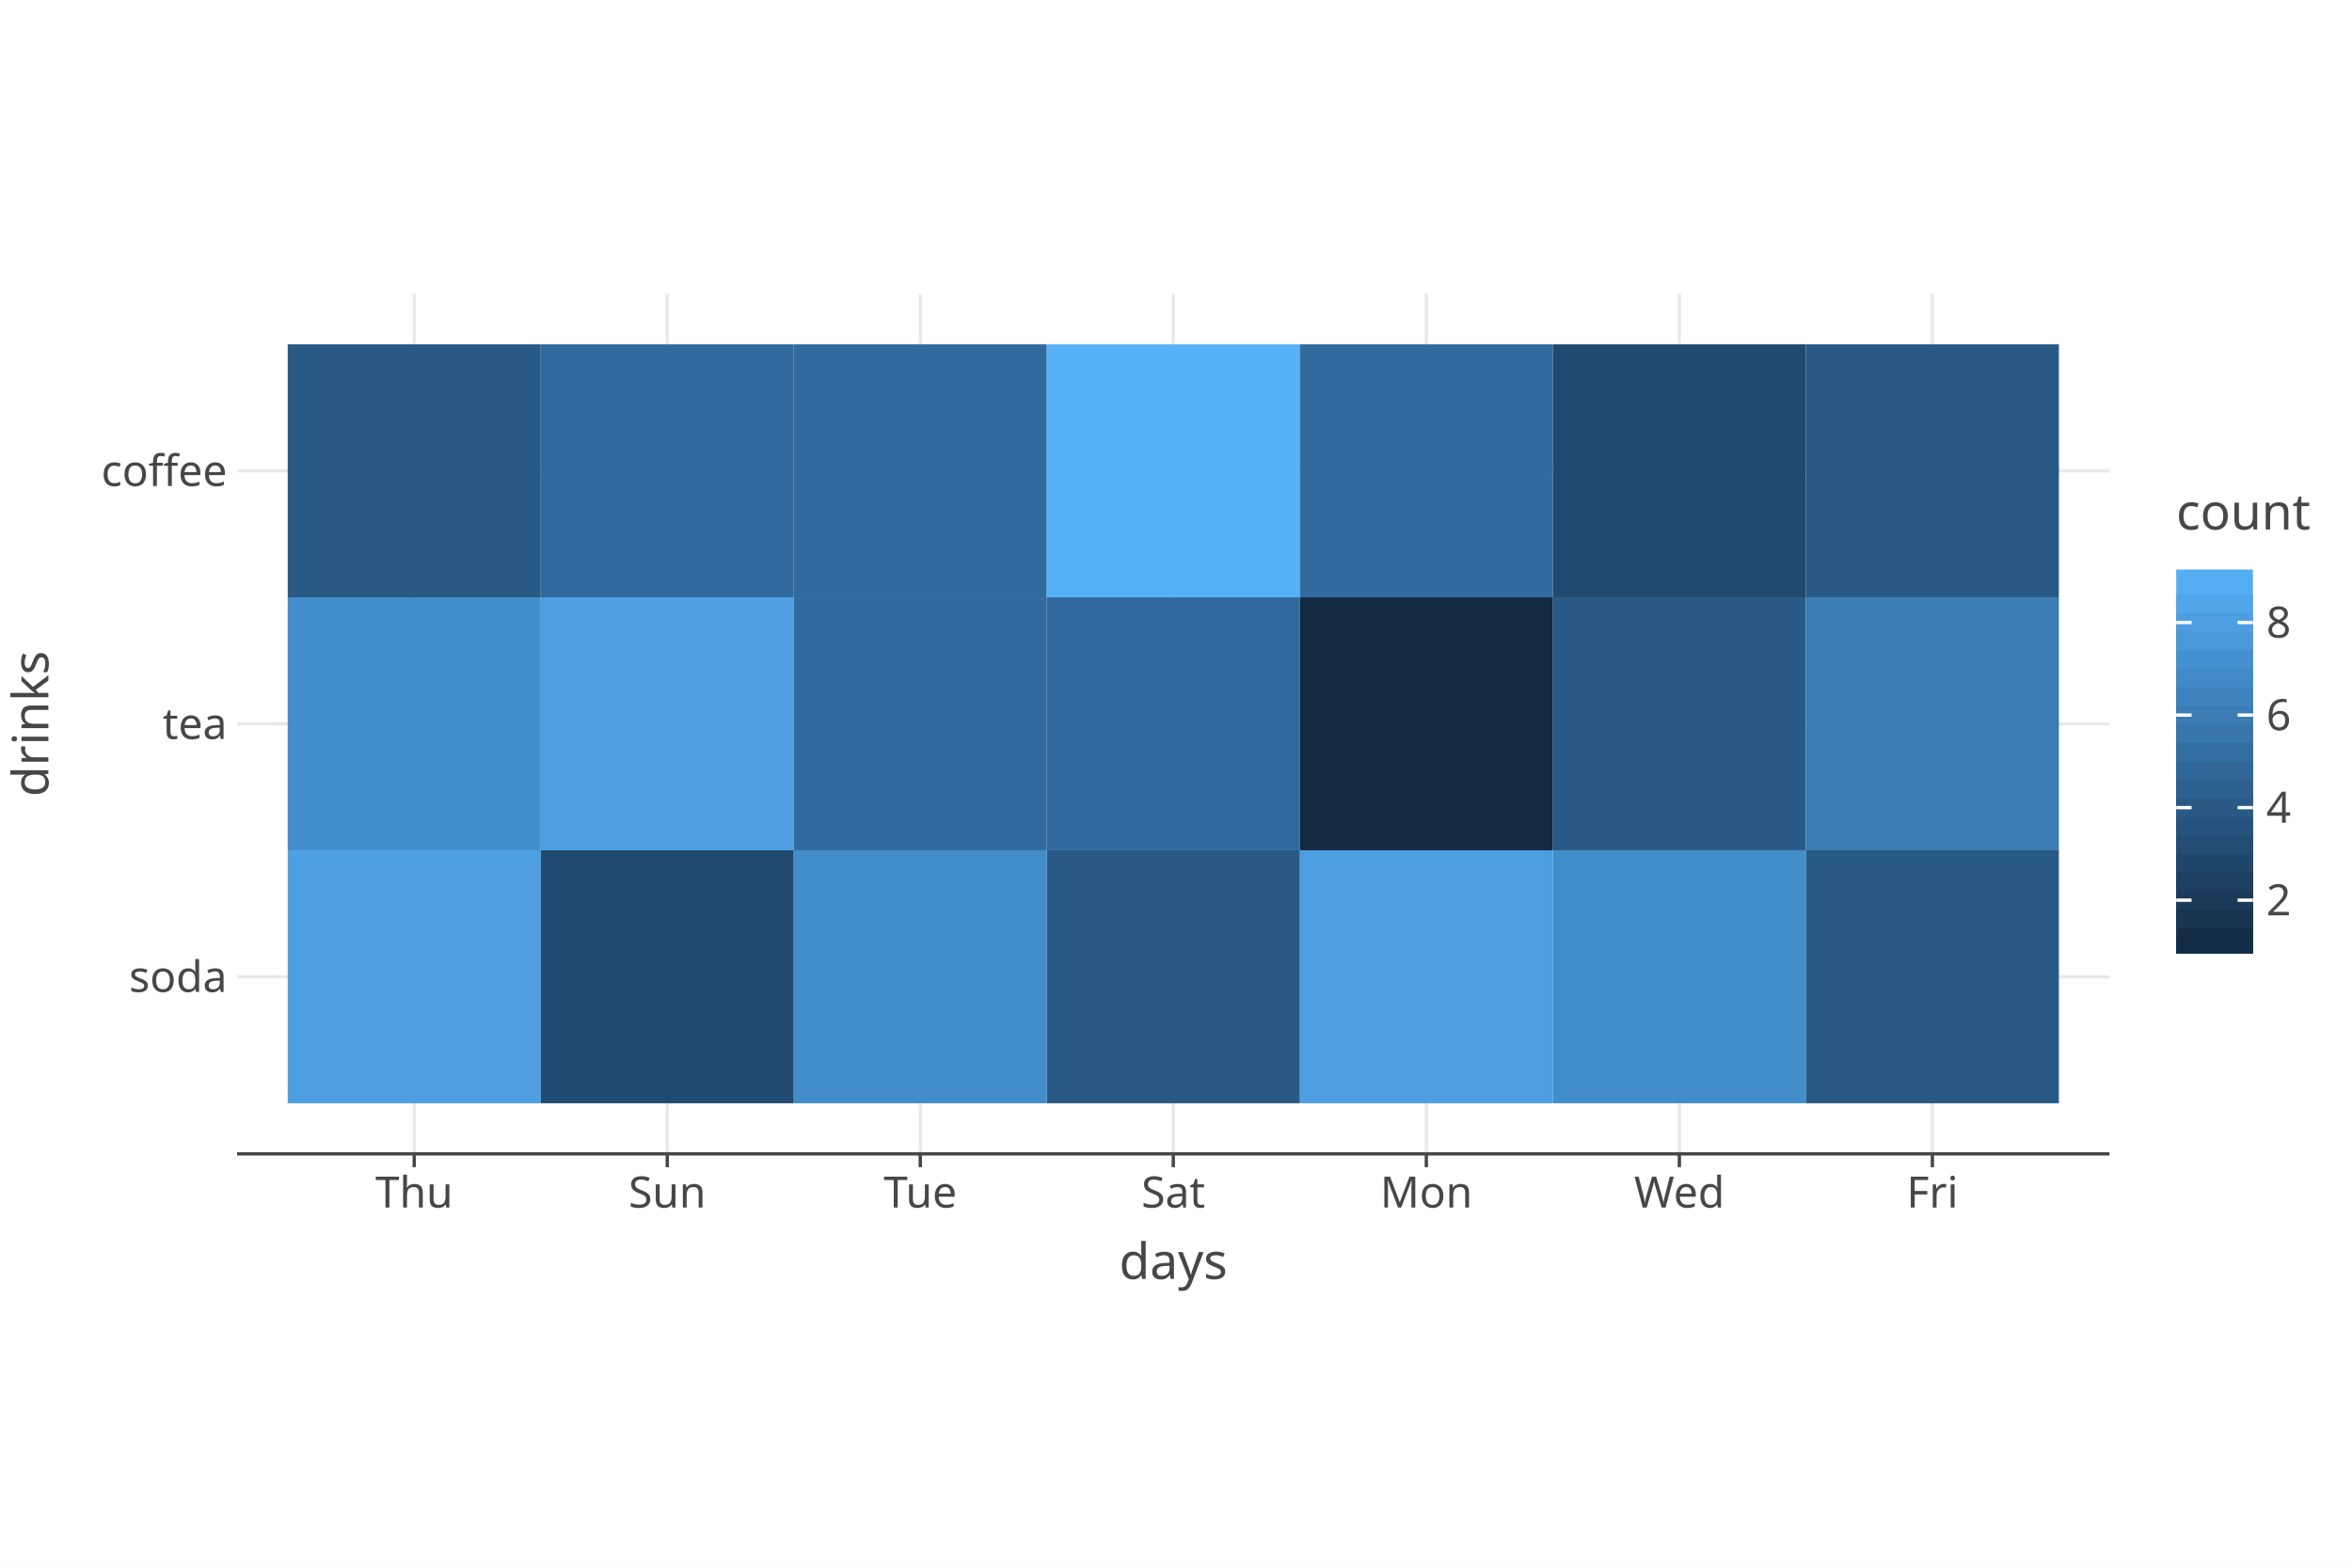
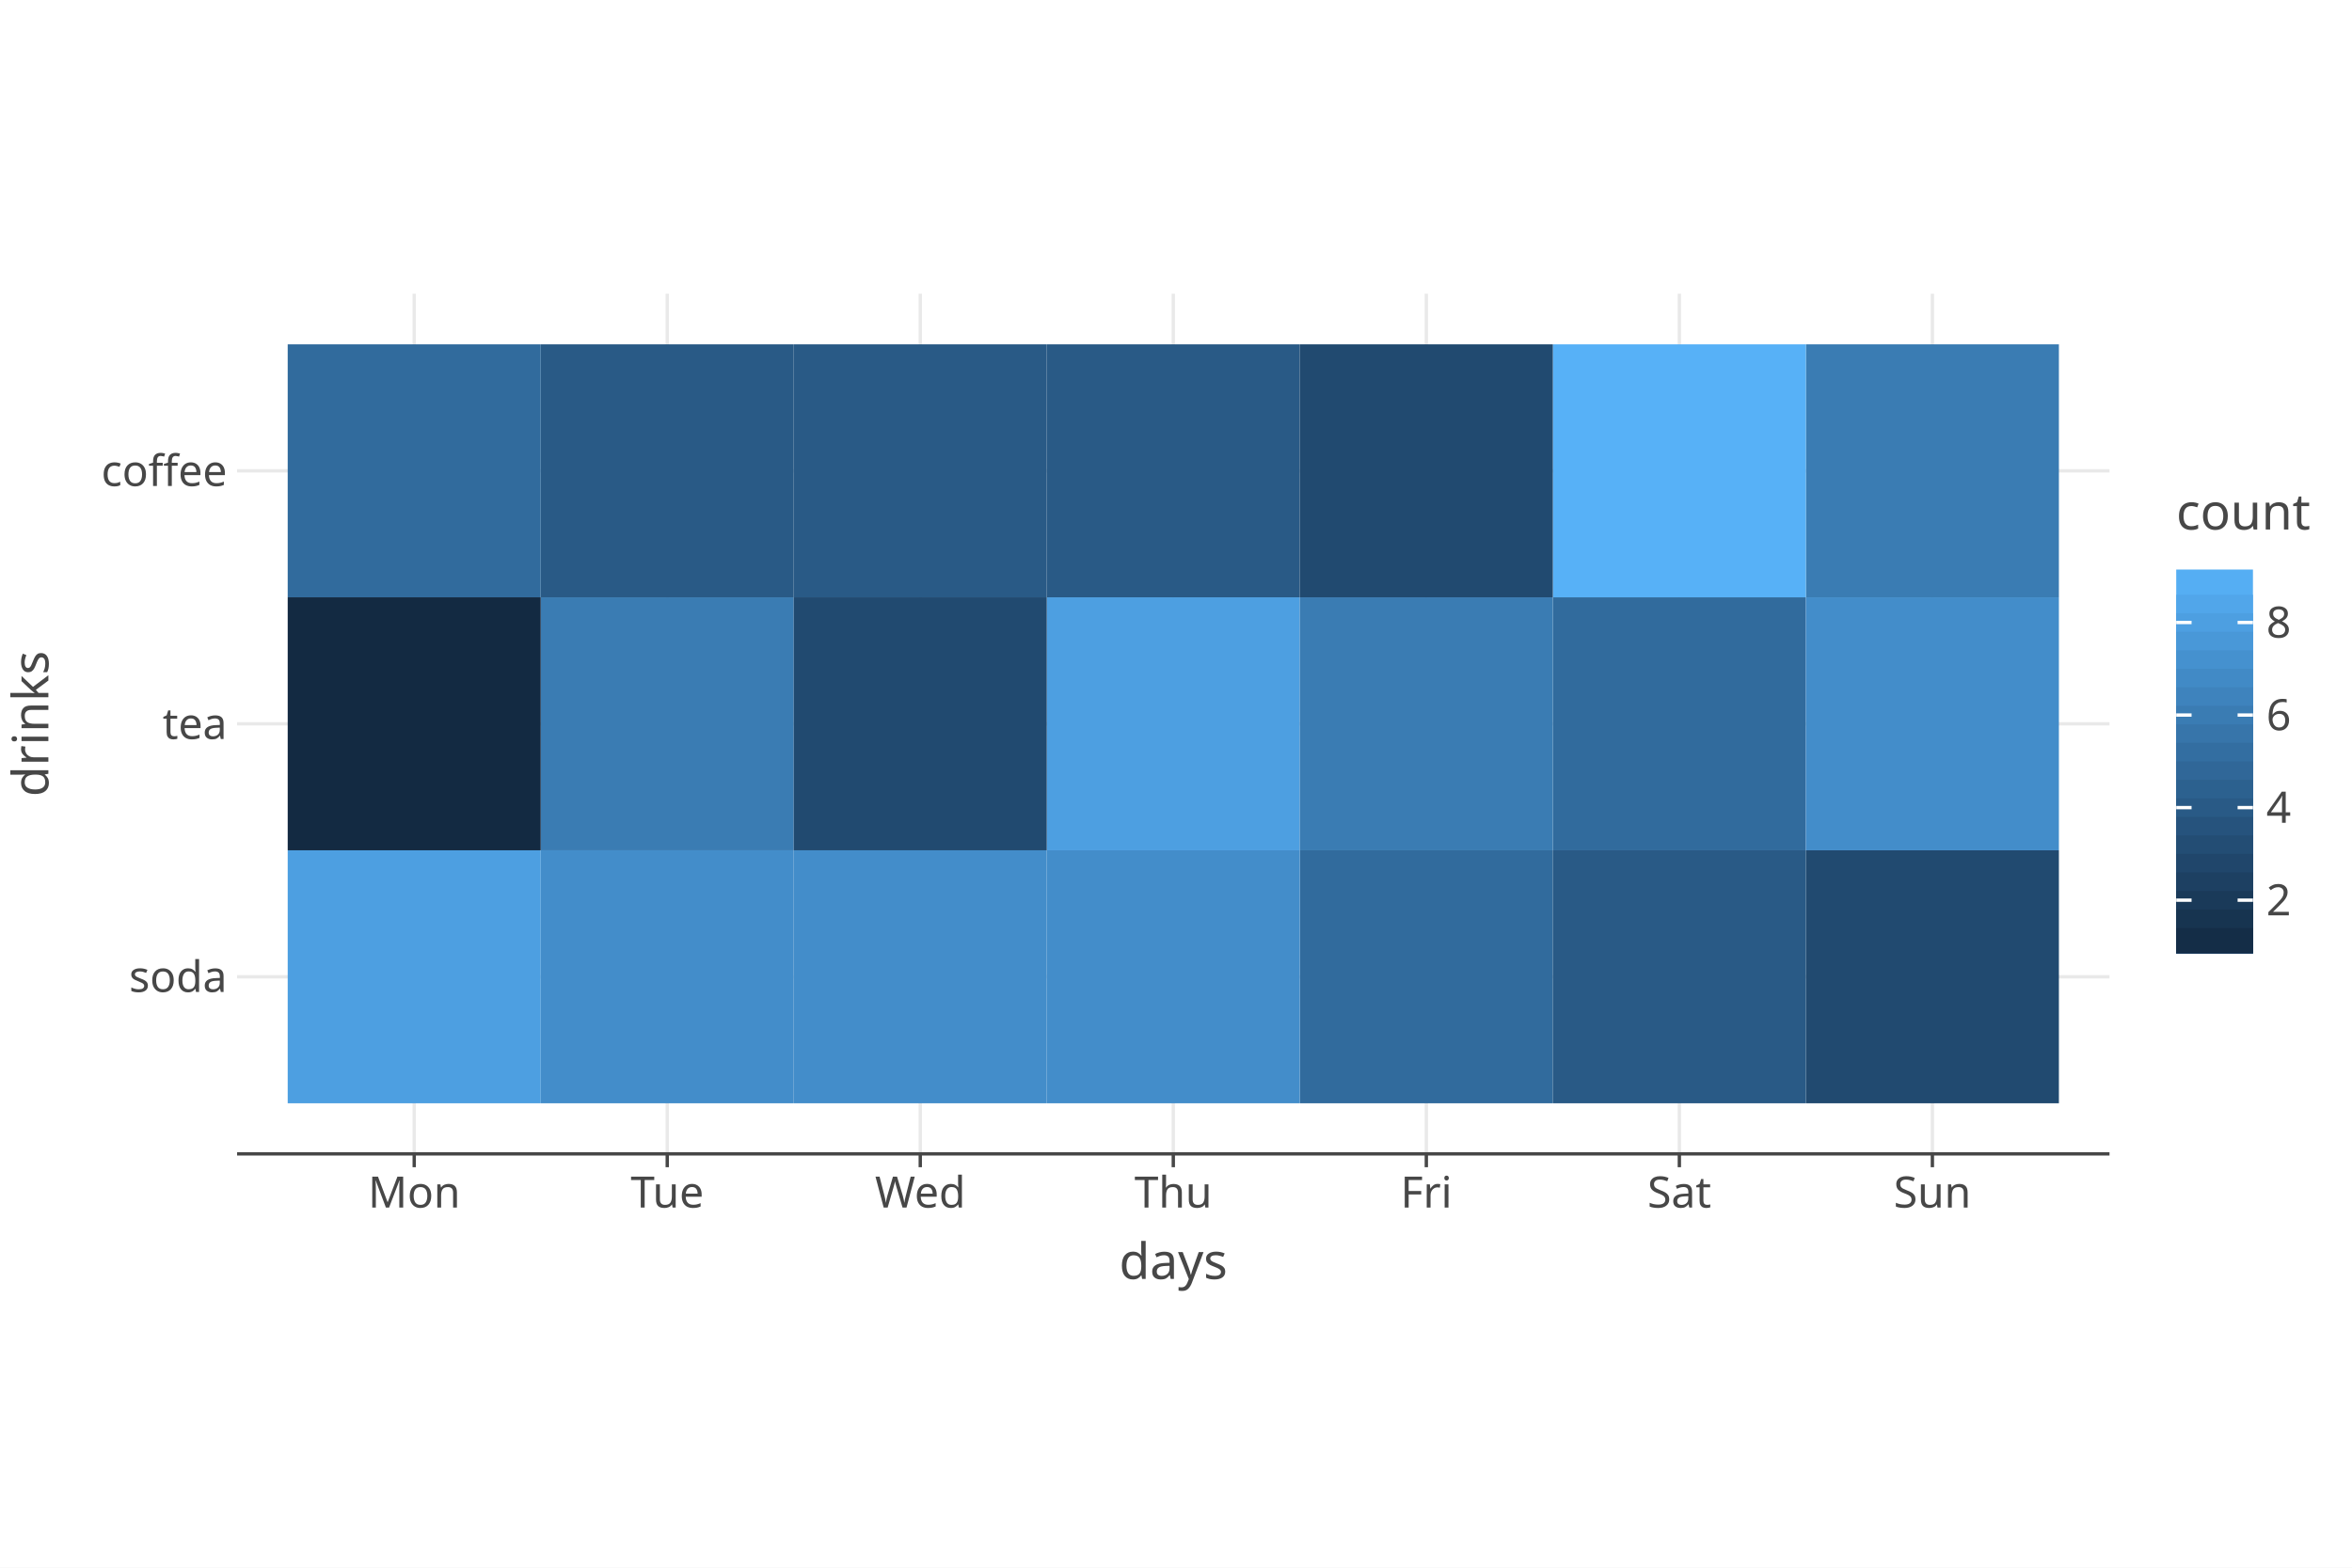
<svg xmlns="http://www.w3.org/2000/svg" class="plt-container" width="705.0" height="470.0">
  <style type="text/css">
  .plt-container {
   font-family: Lucida Grande, sans-serif;
   user-select: none;
   -webkit-user-select: none;
   -moz-user-select: none;
   -ms-user-select: none;
}
text {
   text-rendering: optimizeLegibility;
}
#xXxprefixXx0 .plot-title {
   fill: #474747;
   font-family: Lucida Grande, sans-serif;
   font-size: 16.0px;
   font-weight: normal;
   font-style: normal;   
}
#xXxprefixXx0 .plot-subtitle {
   fill: #474747;
   font-family: Lucida Grande, sans-serif;
   font-size: 15.0px;
   font-weight: normal;
   font-style: normal;   
}
#xXxprefixXx0 .plot-caption {
   fill: #474747;
   font-family: Lucida Grande, sans-serif;
   font-size: 13.0px;
   font-weight: normal;
   font-style: normal;   
}
#xXxprefixXx0 .legend-title {
   fill: #474747;
   font-family: Lucida Grande, sans-serif;
   font-size: 15.0px;
   font-weight: normal;
   font-style: normal;   
}
#xXxprefixXx0 .legend-item {
   fill: #474747;
   font-family: Lucida Grande, sans-serif;
   font-size: 13.0px;
   font-weight: normal;
   font-style: normal;   
}
#xXxprefixXx0 .axis-title-x {
   fill: #474747;
   font-family: Lucida Grande, sans-serif;
   font-size: 15.0px;
   font-weight: normal;
   font-style: normal;   
}
#xXxprefixXx0 .axis-text-x {
   fill: #474747;
   font-family: Lucida Grande, sans-serif;
   font-size: 13.0px;
   font-weight: normal;
   font-style: normal;   
}
#xXxprefixXx2 .axis-tooltip-text-x {
   fill: #ffffff;
   font-family: Lucida Grande, sans-serif;
   font-size: 13.0px;
   font-weight: normal;
   font-style: normal;   
}
#xXxprefixXx0 .axis-title-y {
   fill: #474747;
   font-family: Lucida Grande, sans-serif;
   font-size: 15.0px;
   font-weight: normal;
   font-style: normal;   
}
#xXxprefixXx0 .axis-text-y {
   fill: #474747;
   font-family: Lucida Grande, sans-serif;
   font-size: 13.0px;
   font-weight: normal;
   font-style: normal;   
}
#xXxprefixXx2 .axis-tooltip-text-y {
   fill: #ffffff;
   font-family: Lucida Grande, sans-serif;
   font-size: 13.0px;
   font-weight: normal;
   font-style: normal;   
}
#xXxprefixXx0 .facet-strip-text-x {
   fill: #474747;
   font-family: Lucida Grande, sans-serif;
   font-size: 13.0px;
   font-weight: normal;
   font-style: normal;   
}
#xXxprefixXx0 .facet-strip-text-y {
   fill: #474747;
   font-family: Lucida Grande, sans-serif;
   font-size: 13.0px;
   font-weight: normal;
   font-style: normal;   
}
#xXxprefixXx2 .tooltip-text {
   fill: #474747;
   font-family: Lucida Grande, sans-serif;
   font-size: 13.0px;
   font-weight: normal;
   font-style: normal;   
}
#xXxprefixXx2 .tooltip-title {
   fill: #474747;
   font-family: Lucida Grande, sans-serif;
   font-size: 13.0px;
   font-weight: bold;
   font-style: normal;   
}
#xXxprefixXx2 .tooltip-label {
   fill: #474747;
   font-family: Lucida Grande, sans-serif;
   font-size: 13.0px;
   font-weight: bold;
   font-style: normal;   
}

  </style>
  <g id="xXxprefixXx0">
    <path fill-rule="evenodd" fill="rgb(255,255,255)" fill-opacity="1.0" d="M0.0 0.0 L0.0 470.0 L705.0 470.0 L705.0 0.0 Z">
    </path>
    <g transform="translate(23.0 88.0658 ) ">
      <g transform="translate(48.0694 257.8684 ) ">
        <line x1="53.091" y1="-0.0" x2="53.091" y2="-257.868" stroke="rgb(233,233,233)" stroke-opacity="1.0" stroke-width="1.0">
        </line>
        <line x1="128.934" y1="-0.0" x2="128.934" y2="-257.868" stroke="rgb(233,233,233)" stroke-opacity="1.0" stroke-width="1.0">
        </line>
        <line x1="204.778" y1="-0.0" x2="204.778" y2="-257.868" stroke="rgb(233,233,233)" stroke-opacity="1.0" stroke-width="1.0">
        </line>
        <line x1="280.622" y1="-0.0" x2="280.622" y2="-257.868" stroke="rgb(233,233,233)" stroke-opacity="1.0" stroke-width="1.0">
        </line>
        <line x1="356.465" y1="-0.0" x2="356.465" y2="-257.868" stroke="rgb(233,233,233)" stroke-opacity="1.0" stroke-width="1.0">
        </line>
        <line x1="432.309" y1="-0.0" x2="432.309" y2="-257.868" stroke="rgb(233,233,233)" stroke-opacity="1.0" stroke-width="1.0">
        </line>
        <line x1="508.152" y1="-0.0" x2="508.152" y2="-257.868" stroke="rgb(233,233,233)" stroke-opacity="1.0" stroke-width="1.0">
        </line>
        <g transform="translate(53.09055 0.0 ) ">
          <line stroke-width="1.0" stroke="rgb(71,71,71)" stroke-opacity="1.0" x2="0.0" y2="4.0">
          </line>
          <g transform="translate(0.0 7.0 ) ">
            <text class="axis-text-x" text-anchor="middle" dy="0.7em">
+             Mon
+             </text>
+           </g>
+         </g>
+         <g transform="translate(128.9342 0.0 ) ">
+           <line stroke-width="1.0" stroke="rgb(71,71,71)" stroke-opacity="1.0" x2="0.0" y2="4.0">
+           </line>
+           <g transform="translate(0.0 7.0 ) ">
+             <text class="axis-text-x" text-anchor="middle" dy="0.7em">
+             Tue
+             </text>
+           </g>
+         </g>
+         <g transform="translate(204.7779 0.0 ) ">
+           <line stroke-width="1.0" stroke="rgb(71,71,71)" stroke-opacity="1.0" x2="0.0" y2="4.0">
+           </line>
+           <g transform="translate(0.0 7.0 ) ">
+             <text class="axis-text-x" text-anchor="middle" dy="0.7em">
+             Wed
+             </text>
+           </g>
+         </g>
+         <g transform="translate(280.6215 0.0 ) ">
+           <line stroke-width="1.0" stroke="rgb(71,71,71)" stroke-opacity="1.0" x2="0.0" y2="4.0">
+           </line>
+           <g transform="translate(0.0 7.0 ) ">
+             <text class="axis-text-x" text-anchor="middle" dy="0.7em">
            Thu
            </text>
          </g>
        </g>
-         <g transform="translate(128.9342 0.0 ) ">
+         <g transform="translate(356.4652 0.0 ) ">
+           <line stroke-width="1.0" stroke="rgb(71,71,71)" stroke-opacity="1.0" x2="0.0" y2="4.0">
+           </line>
+           <g transform="translate(0.0 7.0 ) ">
+             <text class="axis-text-x" text-anchor="middle" dy="0.7em">
+             Fri
+             </text>
+           </g>
+         </g>
+         <g transform="translate(432.3088 0.0 ) ">
+           <line stroke-width="1.0" stroke="rgb(71,71,71)" stroke-opacity="1.0" x2="0.0" y2="4.0">
+           </line>
+           <g transform="translate(0.0 7.0 ) ">
+             <text class="axis-text-x" text-anchor="middle" dy="0.7em">
+             Sat
+             </text>
+           </g>
+         </g>
+         <g transform="translate(508.1525 0.0 ) ">
          <line stroke-width="1.0" stroke="rgb(71,71,71)" stroke-opacity="1.0" x2="0.0" y2="4.0">
          </line>
          <g transform="translate(0.0 7.0 ) ">
            <text class="axis-text-x" text-anchor="middle" dy="0.7em">
            Sun
-             </text>
-           </g>
-         </g>
-         <g transform="translate(204.7779 0.0 ) ">
-           <line stroke-width="1.0" stroke="rgb(71,71,71)" stroke-opacity="1.0" x2="0.0" y2="4.0">
-           </line>
-           <g transform="translate(0.0 7.0 ) ">
-             <text class="axis-text-x" text-anchor="middle" dy="0.7em">
-             Tue
-             </text>
-           </g>
-         </g>
-         <g transform="translate(280.6215 0.0 ) ">
-           <line stroke-width="1.0" stroke="rgb(71,71,71)" stroke-opacity="1.0" x2="0.0" y2="4.0">
-           </line>
-           <g transform="translate(0.0 7.0 ) ">
-             <text class="axis-text-x" text-anchor="middle" dy="0.7em">
-             Sat
-             </text>
-           </g>
-         </g>
-         <g transform="translate(356.4652 0.0 ) ">
-           <line stroke-width="1.0" stroke="rgb(71,71,71)" stroke-opacity="1.0" x2="0.0" y2="4.0">
-           </line>
-           <g transform="translate(0.0 7.0 ) ">
-             <text class="axis-text-x" text-anchor="middle" dy="0.7em">
-             Mon
-             </text>
-           </g>
-         </g>
-         <g transform="translate(432.3088 0.0 ) ">
-           <line stroke-width="1.0" stroke="rgb(71,71,71)" stroke-opacity="1.0" x2="0.0" y2="4.0">
-           </line>
-           <g transform="translate(0.0 7.0 ) ">
-             <text class="axis-text-x" text-anchor="middle" dy="0.7em">
-             Wed
-             </text>
-           </g>
-         </g>
-         <g transform="translate(508.1525 0.0 ) ">
-           <line stroke-width="1.0" stroke="rgb(71,71,71)" stroke-opacity="1.0" x2="0.0" y2="4.0">
-           </line>
-           <g transform="translate(0.0 7.0 ) ">
-             <text class="axis-text-x" text-anchor="middle" dy="0.7em">
-             Fri
            </text>
          </g>
        </g>
        <line x1="0.0" y1="0.0" x2="561.243" y2="0.0" stroke-width="1.0" stroke="rgb(71,71,71)" stroke-opacity="1.0">
        </line>
      </g>
      <g transform="translate(48.0694 0.0 ) ">
        <line x1="0.0" y1="204.778" x2="561.243" y2="204.778" stroke="rgb(233,233,233)" stroke-opacity="1.0" stroke-width="1.0">
        </line>
        <line x1="0.0" y1="128.934" x2="561.243" y2="128.934" stroke="rgb(233,233,233)" stroke-opacity="1.0" stroke-width="1.0">
        </line>
        <line x1="0.0" y1="53.091" x2="561.243" y2="53.091" stroke="rgb(233,233,233)" stroke-opacity="1.0" stroke-width="1.0">
        </line>
        <g transform="translate(0.0 204.7779 ) ">
          <g transform="translate(-3.0 0.0 ) ">
            <text class="axis-text-y" text-anchor="end" dy="0.35em">
            soda
            </text>
          </g>
        </g>
        <g transform="translate(0.0 128.9342 ) ">
          <g transform="translate(-3.0 0.0 ) ">
            <text class="axis-text-y" text-anchor="end" dy="0.35em">
            tea
            </text>
          </g>
        </g>
        <g transform="translate(0.0 53.09055 ) ">
          <g transform="translate(-3.0 0.0 ) ">
            <text class="axis-text-y" text-anchor="end" dy="0.35em">
            coffee
            </text>
          </g>
        </g>
      </g>
      <g transform="translate(48.0694 0.0 ) " clip-path="url(#xXxprefixXx1)" clip-bounds-jfx="[rect (0.0, 0.0), (561.243, 257.868)]">
        <defs>
          <clipPath id="xXxprefixXx1">
            <rect x="0.0" y="0.0" width="561.243" height="257.868">
            </rect>
          </clipPath>
        </defs>
        <g>
          <g>
            <rect fill="#4d9fe1" stroke="#ffffff" stroke-width="0.0" x="15.169" y="166.856" height="75.844" width="75.844" />
-             <rect fill="#4d9fe1" stroke="#ffffff" stroke-width="0.0" x="91.012" y="91.012" height="75.844" width="75.844" />
-             <rect fill="#316b9d" stroke="#ffffff" stroke-width="0.0" x="166.856" y="15.169" height="75.844" width="75.844" />
-             <rect fill="#316b9d" stroke="#ffffff" stroke-width="0.0" x="242.7" y="91.012" height="75.844" width="75.844" />
-             <rect fill="#4d9fe1" stroke="#ffffff" stroke-width="0.0" x="318.543" y="166.856" height="75.844" width="75.844" />
-             <rect fill="#295a86" stroke="#ffffff" stroke-width="0.0" x="394.387" y="91.012" height="75.844" width="75.844" />
-             <rect fill="#295a86" stroke="#ffffff" stroke-width="0.0" x="470.231" y="15.169" height="75.844" width="75.844" />
-             <rect fill="#214a70" stroke="#ffffff" stroke-width="0.0" x="91.012" y="166.856" height="75.844" width="75.844" />
-             <rect fill="#57b1f7" stroke="#ffffff" stroke-width="0.0" x="242.7" y="15.169" height="75.844" width="75.844" />
-             <rect fill="#3a7cb3" stroke="#ffffff" stroke-width="0.0" x="470.231" y="91.012" height="75.844" width="75.844" />
-             <rect fill="#438dca" stroke="#ffffff" stroke-width="0.0" x="394.387" y="166.856" height="75.844" width="75.844" />
-             <rect fill="#316b9d" stroke="#ffffff" stroke-width="0.0" x="318.543" y="15.169" height="75.844" width="75.844" />
-             <rect fill="#438dca" stroke="#ffffff" stroke-width="0.0" x="15.169" y="91.012" height="75.844" width="75.844" />
-             <rect fill="#316b9d" stroke="#ffffff" stroke-width="0.0" x="91.012" y="15.169" height="75.844" width="75.844" />
-             <rect fill="#295a86" stroke="#ffffff" stroke-width="0.0" x="242.7" y="166.856" height="75.844" width="75.844" />
-             <rect fill="#316b9d" stroke="#ffffff" stroke-width="0.0" x="166.856" y="91.012" height="75.844" width="75.844" />
-             <rect fill="#295a86" stroke="#ffffff" stroke-width="0.0" x="15.169" y="15.169" height="75.844" width="75.844" />
-             <rect fill="#295a86" stroke="#ffffff" stroke-width="0.0" x="470.231" y="166.856" height="75.844" width="75.844" />
+             <rect fill="#3a7cb3" stroke="#ffffff" stroke-width="0.0" x="91.012" y="91.012" height="75.844" width="75.844" />
+             <rect fill="#295a86" stroke="#ffffff" stroke-width="0.0" x="166.856" y="15.169" height="75.844" width="75.844" />
+             <rect fill="#4d9fe1" stroke="#ffffff" stroke-width="0.0" x="242.7" y="91.012" height="75.844" width="75.844" />
+             <rect fill="#316b9d" stroke="#ffffff" stroke-width="0.0" x="318.543" y="166.856" height="75.844" width="75.844" />
+             <rect fill="#316b9d" stroke="#ffffff" stroke-width="0.0" x="394.387" y="91.012" height="75.844" width="75.844" />
+             <rect fill="#3a7cb3" stroke="#ffffff" stroke-width="0.0" x="470.231" y="15.169" height="75.844" width="75.844" />
+             <rect fill="#214a70" stroke="#ffffff" stroke-width="0.0" x="470.231" y="166.856" height="75.844" width="75.844" />
+             <rect fill="#57b1f7" stroke="#ffffff" stroke-width="0.0" x="394.387" y="15.169" height="75.844" width="75.844" />
+             <rect fill="#438dca" stroke="#ffffff" stroke-width="0.0" x="242.7" y="166.856" height="75.844" width="75.844" />
+             <rect fill="#3a7cb3" stroke="#ffffff" stroke-width="0.0" x="318.543" y="91.012" height="75.844" width="75.844" />
+             <rect fill="#295a86" stroke="#ffffff" stroke-width="0.0" x="91.012" y="15.169" height="75.844" width="75.844" />
            <rect fill="#438dca" stroke="#ffffff" stroke-width="0.0" x="166.856" y="166.856" height="75.844" width="75.844" />
-             <rect fill="#214a70" stroke="#ffffff" stroke-width="0.0" x="394.387" y="15.169" height="75.844" width="75.844" />
-             <rect fill="#132a42" stroke="#ffffff" stroke-width="0.0" x="318.543" y="91.012" height="75.844" width="75.844" />
+             <rect fill="#438dca" stroke="#ffffff" stroke-width="0.0" x="470.231" y="91.012" height="75.844" width="75.844" />
+             <rect fill="#316b9d" stroke="#ffffff" stroke-width="0.0" x="15.169" y="15.169" height="75.844" width="75.844" />
+             <rect fill="#295a86" stroke="#ffffff" stroke-width="0.0" x="394.387" y="166.856" height="75.844" width="75.844" />
+             <rect fill="#295a86" stroke="#ffffff" stroke-width="0.0" x="242.7" y="15.169" height="75.844" width="75.844" />
+             <rect fill="#214a70" stroke="#ffffff" stroke-width="0.0" x="166.856" y="91.012" height="75.844" width="75.844" />
+             <rect fill="#438dca" stroke="#ffffff" stroke-width="0.0" x="91.012" y="166.856" height="75.844" width="75.844" />
+             <rect fill="#214a70" stroke="#ffffff" stroke-width="0.0" x="318.543" y="15.169" height="75.844" width="75.844" />
+             <rect fill="#132a42" stroke="#ffffff" stroke-width="0.0" x="15.169" y="91.012" height="75.844" width="75.844" />
          </g>
        </g>
      </g>
    </g>
    <g transform="translate(14.5 217.0 ) rotate(-90.0 ) ">
      <text class="axis-title-y" y="0.0" text-anchor="middle">
      drinks
      </text>
    </g>
    <g transform="translate(351.6909 383.4342 ) ">
      <text class="axis-title-x" y="0.0" text-anchor="middle">
      days
      </text>
    </g>
    <g transform="translate(642.3124 138.25 ) ">
      <rect x="5.0" y="5.0" height="147.5" width="52.688" stroke="rgb(71,71,71)" stroke-opacity="1.0" stroke-width="0.0" fill="rgb(255,255,255)" fill-opacity="1.0">
      </rect>
      <g transform="translate(10.0 10.0 ) ">
        <g transform="translate(0.0 10.5 ) ">
          <text class="legend-title" y="0.0">
          count
          </text>
        </g>
        <g transform="translate(0.0 22.5 ) ">
          <g>
            <rect x="0.0" y="0.0" height="115.0" width="23.0" stroke-width="0.0" fill="rgb(85,174,243)" fill-opacity="1.0">
            </rect>
            <rect x="0.0" y="7.55" height="107.45" width="23.0" stroke-width="0.0" fill="rgb(81,166,234)" fill-opacity="1.0">
            </rect>
            <rect x="0.0" y="13.1" height="101.9" width="23.0" stroke-width="0.0" fill="rgb(77,159,225)" fill-opacity="1.0">
            </rect>
            <rect x="0.0" y="18.65" height="96.35" width="23.0" stroke-width="0.0" fill="rgb(73,152,216)" fill-opacity="1.0">
            </rect>
            <rect x="0.0" y="24.2" height="90.8" width="23.0" stroke-width="0.0" fill="rgb(69,145,207)" fill-opacity="1.0">
            </rect>
            <rect x="0.0" y="29.75" height="85.25" width="23.0" stroke-width="0.0" fill="rgb(65,138,198)" fill-opacity="1.0">
            </rect>
            <rect x="0.0" y="35.3" height="79.7" width="23.0" stroke-width="0.0" fill="rgb(62,131,189)" fill-opacity="1.0">
            </rect>
            <rect x="0.0" y="40.85" height="74.15" width="23.0" stroke-width="0.0" fill="rgb(58,124,179)" fill-opacity="1.0">
            </rect>
            <rect x="0.0" y="46.4" height="68.6" width="23.0" stroke-width="0.0" fill="rgb(55,117,170)" fill-opacity="1.0">
            </rect>
            <rect x="0.0" y="51.95" height="63.05" width="23.0" stroke-width="0.0" fill="rgb(51,110,161)" fill-opacity="1.0">
            </rect>
            <rect x="0.0" y="57.5" height="57.5" width="23.0" stroke-width="0.0" fill="rgb(48,103,152)" fill-opacity="1.0">
            </rect>
            <rect x="0.0" y="63.05" height="51.95" width="23.0" stroke-width="0.0" fill="rgb(44,97,143)" fill-opacity="1.0">
            </rect>
            <rect x="0.0" y="68.6" height="46.4" width="23.0" stroke-width="0.0" fill="rgb(41,90,134)" fill-opacity="1.0">
            </rect>
            <rect x="0.0" y="74.15" height="40.85" width="23.0" stroke-width="0.0" fill="rgb(38,83,125)" fill-opacity="1.0">
            </rect>
            <rect x="0.0" y="79.7" height="35.3" width="23.0" stroke-width="0.0" fill="rgb(35,77,116)" fill-opacity="1.0">
            </rect>
            <rect x="0.0" y="85.25" height="29.75" width="23.0" stroke-width="0.0" fill="rgb(32,70,107)" fill-opacity="1.0">
            </rect>
            <rect x="0.0" y="90.8" height="24.2" width="23.0" stroke-width="0.0" fill="rgb(29,64,98)" fill-opacity="1.0">
            </rect>
            <rect x="0.0" y="96.35" height="18.65" width="23.0" stroke-width="0.0" fill="rgb(26,58,89)" fill-opacity="1.0">
            </rect>
            <rect x="0.0" y="101.9" height="13.1" width="23.0" stroke-width="0.0" fill="rgb(23,52,80)" fill-opacity="1.0">
            </rect>
            <rect x="0.0" y="107.45" height="7.55" width="23.0" stroke-width="0.0" fill="rgb(20,45,71)" fill-opacity="1.0">
            </rect>
            <line x1="0.0" y1="99.125" x2="4.6" y2="99.125" stroke-width="1.0" stroke="rgb(255,255,255)" stroke-opacity="1.0">
            </line>
            <line x1="18.4" y1="99.125" x2="23.0" y2="99.125" stroke-width="1.0" stroke="rgb(255,255,255)" stroke-opacity="1.0">
            </line>
            <g transform="translate(26.9903 103.675 ) ">
              <text class="legend-item" y="0.0">
              2
              </text>
            </g>
            <line x1="0.0" y1="71.375" x2="4.6" y2="71.375" stroke-width="1.0" stroke="rgb(255,255,255)" stroke-opacity="1.0">
            </line>
            <line x1="18.4" y1="71.375" x2="23.0" y2="71.375" stroke-width="1.0" stroke="rgb(255,255,255)" stroke-opacity="1.0">
            </line>
            <g transform="translate(26.9903 75.925 ) ">
              <text class="legend-item" y="0.0">
              4
              </text>
            </g>
            <line x1="0.0" y1="43.625" x2="4.6" y2="43.625" stroke-width="1.0" stroke="rgb(255,255,255)" stroke-opacity="1.0">
            </line>
            <line x1="18.4" y1="43.625" x2="23.0" y2="43.625" stroke-width="1.0" stroke="rgb(255,255,255)" stroke-opacity="1.0">
            </line>
            <g transform="translate(26.9903 48.175 ) ">
              <text class="legend-item" y="0.0">
              6
              </text>
            </g>
            <line x1="0.0" y1="15.875" x2="4.6" y2="15.875" stroke-width="1.0" stroke="rgb(255,255,255)" stroke-opacity="1.0">
            </line>
            <line x1="18.4" y1="15.875" x2="23.0" y2="15.875" stroke-width="1.0" stroke="rgb(255,255,255)" stroke-opacity="1.0">
            </line>
            <g transform="translate(26.9903 20.425 ) ">
              <text class="legend-item" y="0.0">
              8
              </text>
            </g>
          </g>
        </g>
      </g>
    </g>
    <path fill="rgb(0,0,0)" fill-opacity="0.0" stroke="rgb(71,71,71)" stroke-opacity="1.0" stroke-width="0.0" d="M0.0 0.0 L0.0 470.0 L705.0 470.0 L705.0 0.0 Z">
    </path>
  </g>
  <g id="xXxprefixXx2">
  </g>
</svg>
